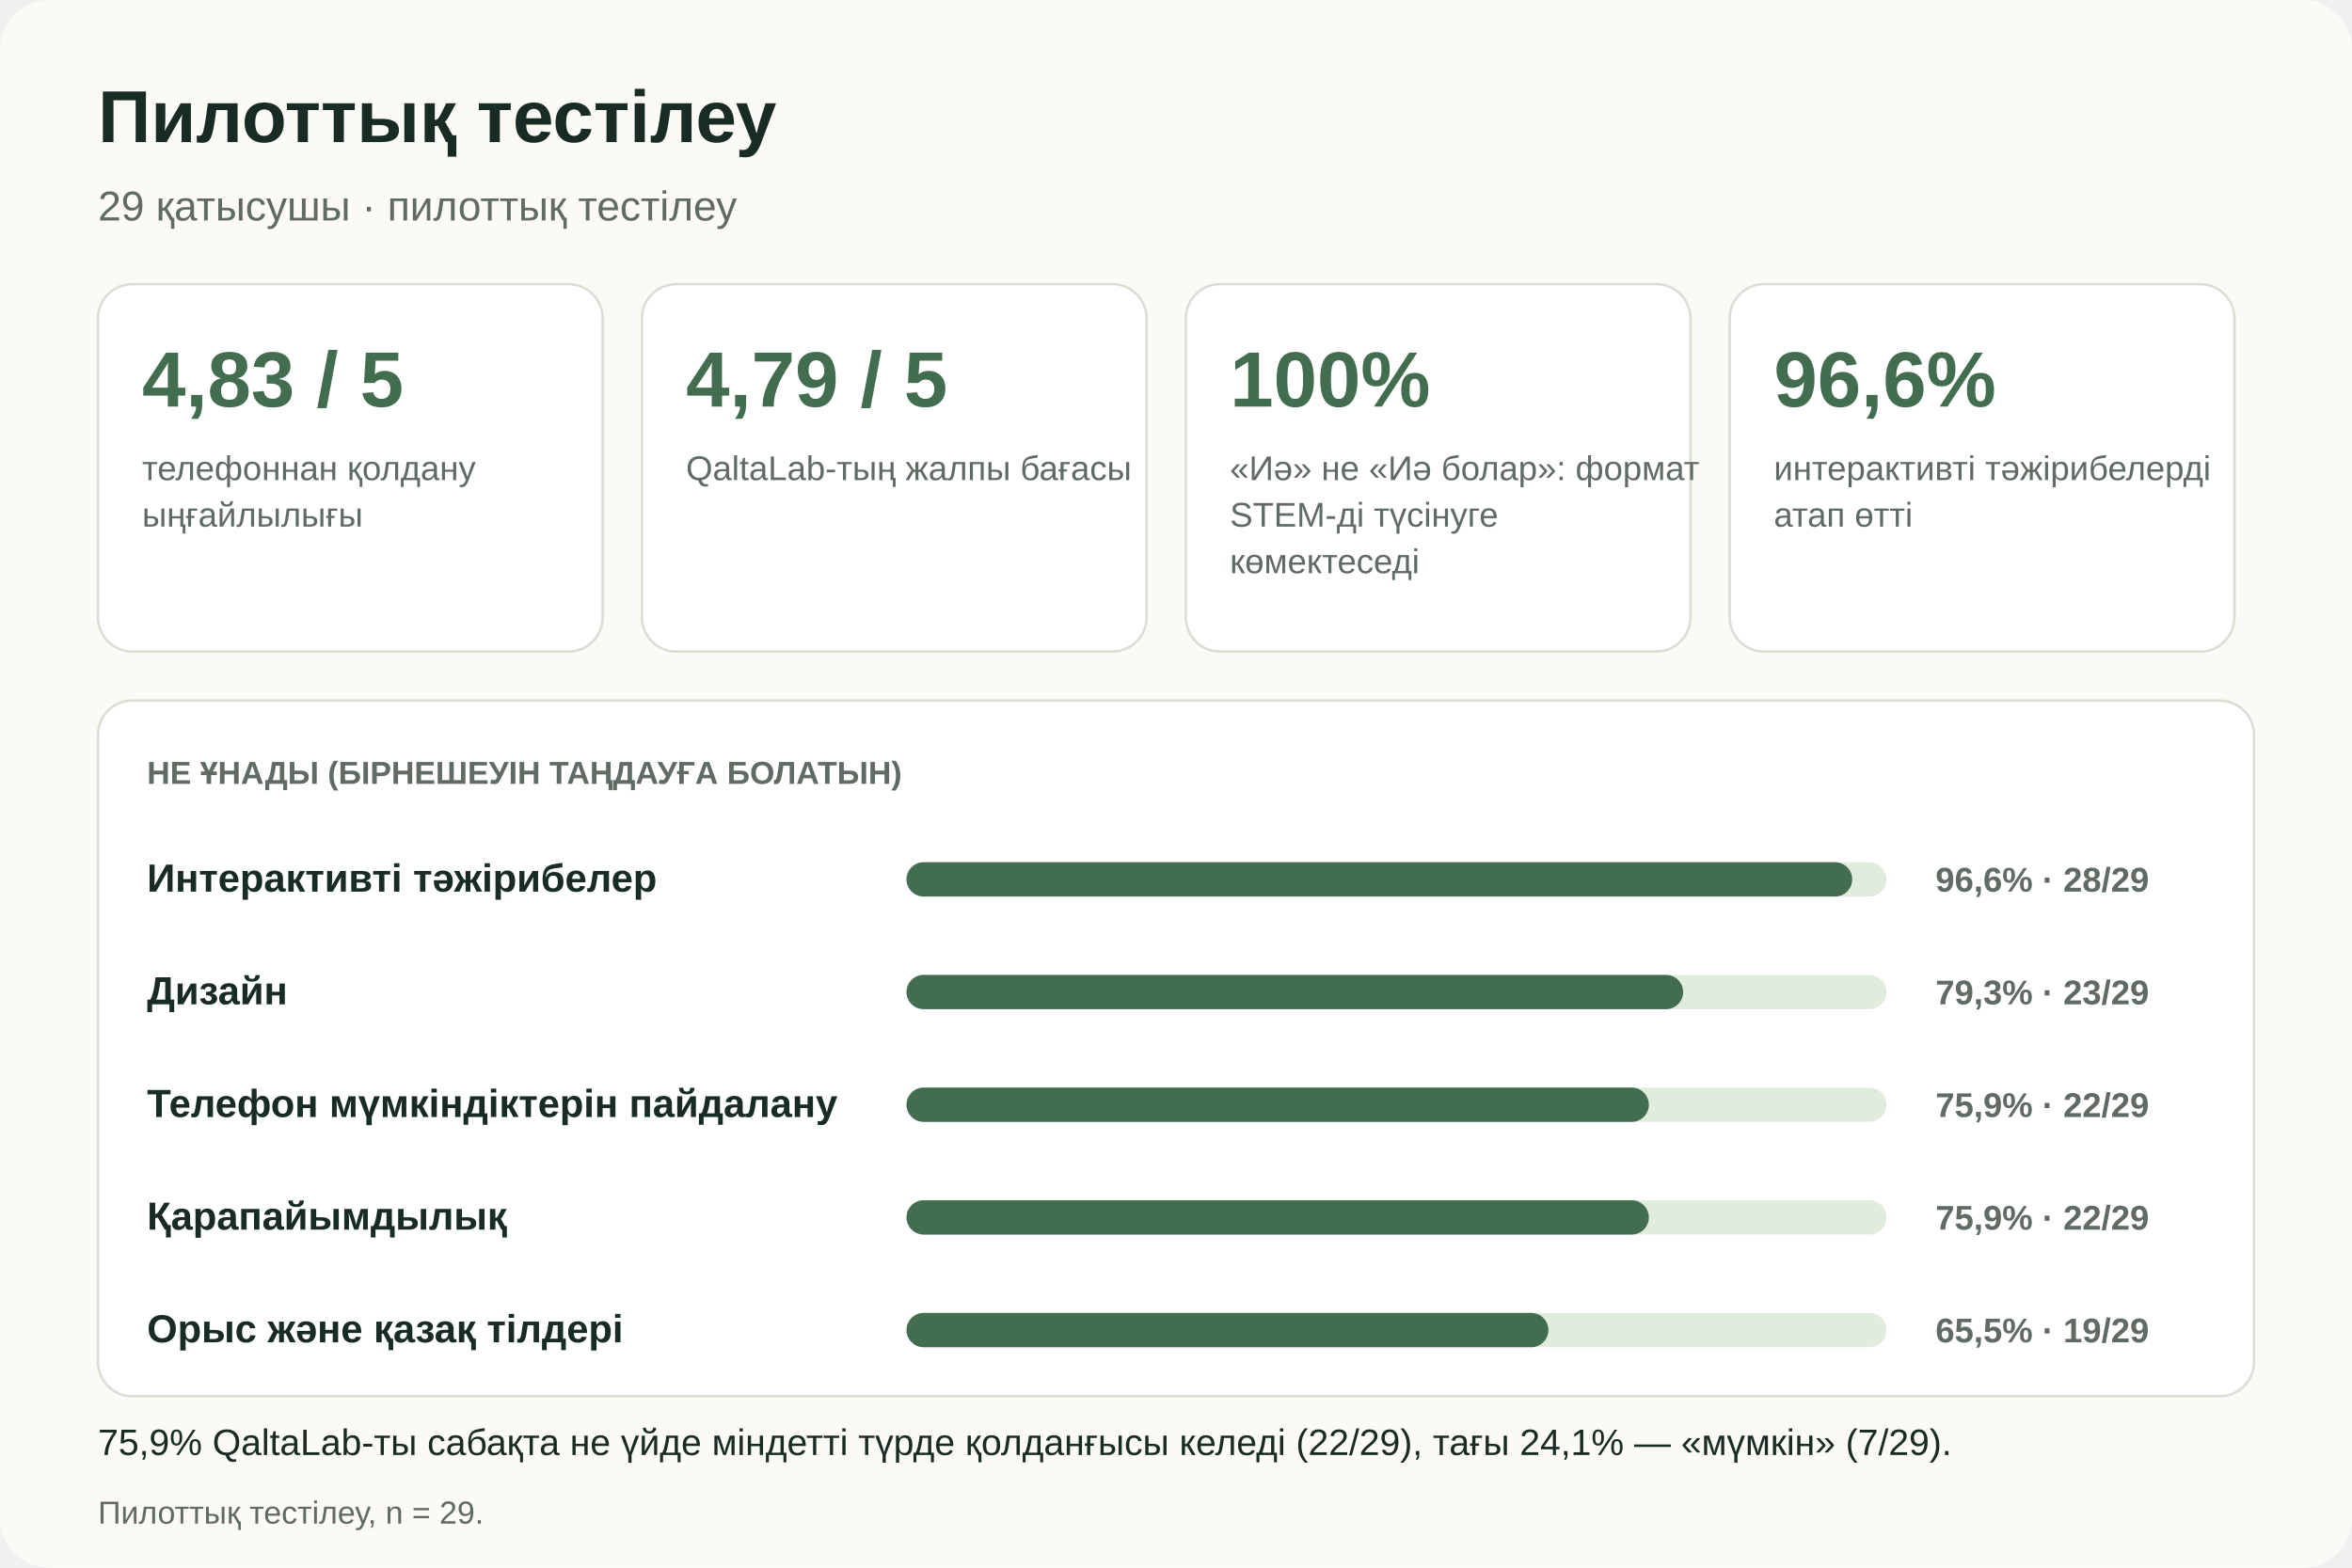
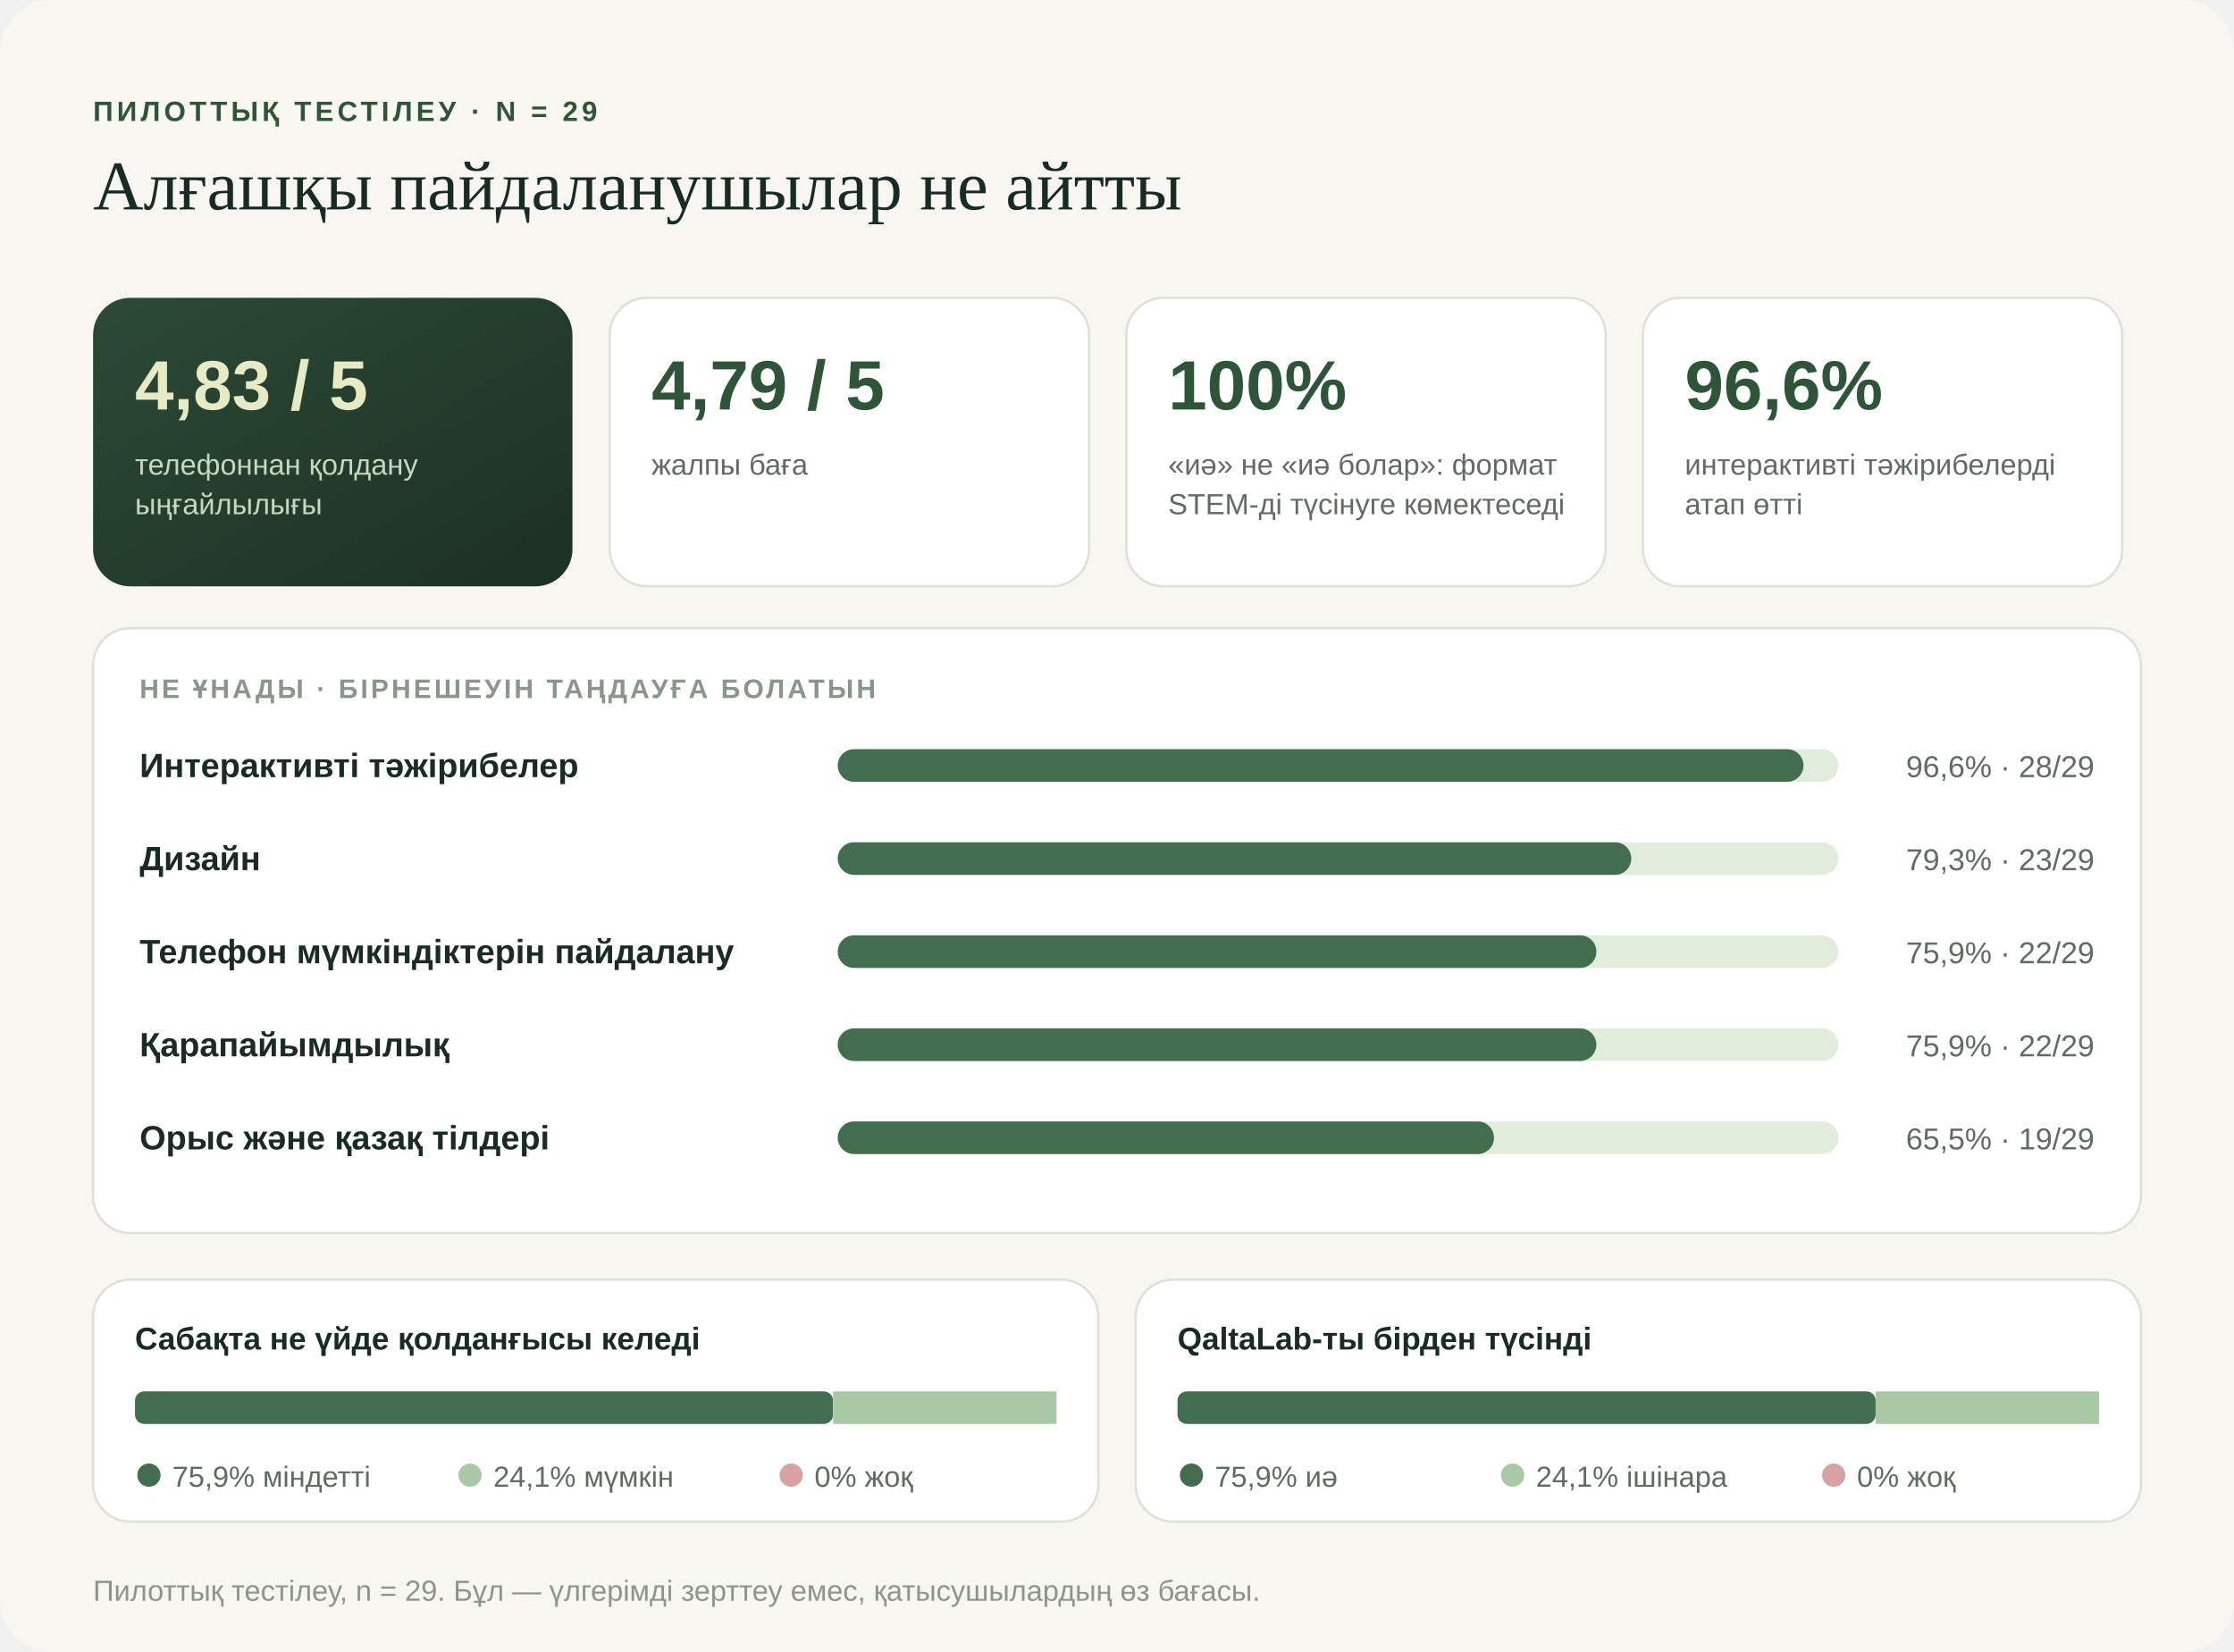
- <svg xmlns="http://www.w3.org/2000/svg" width="960" height="640" viewBox="0 0 960 640" role="img" aria-label="Пилоттық тестілеу">
-   <rect width="960" height="640" rx="20" fill="#FBFAF4" />
-   <text x="40" y="58" font-size="30" fill="#182B24" font-weight="700" font-family="'Segoe UI', Manrope, Arial, sans-serif">Пилоттық тестілеу</text>
-   <text x="40" y="90" font-size="17" fill="#5F6B63" font-weight="400" font-family="'Segoe UI', Manrope, Arial, sans-serif">29 қатысушы · пилоттық тестілеу</text>
-   <rect x="40" y="116" width="206" height="150" rx="14" fill="#FFFFFF" stroke="#DADFD5" />
-   <text x="58" y="166" font-size="32" fill="#426D4F" font-weight="700" font-family="'Segoe UI', Manrope, Arial, sans-serif">4,83 / 5</text>
-   <text x="58" y="196" font-size="14" fill="#5F6B63" font-weight="400" font-family="'Segoe UI', Manrope, Arial, sans-serif">телефоннан қолдану</text>
-   <text x="58" y="215" font-size="14" fill="#5F6B63" font-weight="400" font-family="'Segoe UI', Manrope, Arial, sans-serif">ыңғайлылығы</text>
-   <rect x="262" y="116" width="206" height="150" rx="14" fill="#FFFFFF" stroke="#DADFD5" />
-   <text x="280" y="166" font-size="32" fill="#426D4F" font-weight="700" font-family="'Segoe UI', Manrope, Arial, sans-serif">4,79 / 5</text>
-   <text x="280" y="196" font-size="14" fill="#5F6B63" font-weight="400" font-family="'Segoe UI', Manrope, Arial, sans-serif">QaltaLab-тың жалпы бағасы</text>
-   <rect x="484" y="116" width="206" height="150" rx="14" fill="#FFFFFF" stroke="#DADFD5" />
-   <text x="502" y="166" font-size="32" fill="#426D4F" font-weight="700" font-family="'Segoe UI', Manrope, Arial, sans-serif">100%</text>
-   <text x="502" y="196" font-size="14" fill="#5F6B63" font-weight="400" font-family="'Segoe UI', Manrope, Arial, sans-serif">«Иә» не «Иә болар»: формат</text>
-   <text x="502" y="215" font-size="14" fill="#5F6B63" font-weight="400" font-family="'Segoe UI', Manrope, Arial, sans-serif">STEM-ді түсінуге</text>
-   <text x="502" y="234" font-size="14" fill="#5F6B63" font-weight="400" font-family="'Segoe UI', Manrope, Arial, sans-serif">көмектеседі</text>
-   <rect x="706" y="116" width="206" height="150" rx="14" fill="#FFFFFF" stroke="#DADFD5" />
-   <text x="724" y="166" font-size="32" fill="#426D4F" font-weight="700" font-family="'Segoe UI', Manrope, Arial, sans-serif">96,6%</text>
-   <text x="724" y="196" font-size="14" fill="#5F6B63" font-weight="400" font-family="'Segoe UI', Manrope, Arial, sans-serif">интерактивті тәжірибелерді</text>
-   <text x="724" y="215" font-size="14" fill="#5F6B63" font-weight="400" font-family="'Segoe UI', Manrope, Arial, sans-serif">атап өтті</text>
-   <rect x="40" y="286" width="880" height="284" rx="14" fill="#FFFFFF" stroke="#DADFD5" />
-   <text x="60" y="320" font-size="13" fill="#5F6B63" font-weight="700" font-family="'Segoe UI', Manrope, Arial, sans-serif">НЕ ҰНАДЫ (БІРНЕШЕУІН ТАҢДАУҒА БОЛАТЫН)</text>
-   <text x="60" y="364" font-size="16" fill="#182B24" font-weight="600" font-family="'Segoe UI', Manrope, Arial, sans-serif">Интерактивті тәжірибелер</text>
-   <rect x="370" y="352" width="400" height="14" rx="7" fill="#E2ECDD" />
-   <rect x="370" y="352" width="386" height="14" rx="7" fill="#426D4F" />
-   <text x="790" y="364" font-size="14" fill="#5F6B63" font-weight="600" font-family="'Segoe UI', Manrope, Arial, sans-serif">96,6% · 28/29</text>
-   <text x="60" y="410" font-size="16" fill="#182B24" font-weight="600" font-family="'Segoe UI', Manrope, Arial, sans-serif">Дизайн</text>
-   <rect x="370" y="398" width="400" height="14" rx="7" fill="#E2ECDD" />
-   <rect x="370" y="398" width="317" height="14" rx="7" fill="#426D4F" />
-   <text x="790" y="410" font-size="14" fill="#5F6B63" font-weight="600" font-family="'Segoe UI', Manrope, Arial, sans-serif">79,3% · 23/29</text>
-   <text x="60" y="456" font-size="16" fill="#182B24" font-weight="600" font-family="'Segoe UI', Manrope, Arial, sans-serif">Телефон мүмкіндіктерін пайдалану</text>
-   <rect x="370" y="444" width="400" height="14" rx="7" fill="#E2ECDD" />
-   <rect x="370" y="444" width="303" height="14" rx="7" fill="#426D4F" />
-   <text x="790" y="456" font-size="14" fill="#5F6B63" font-weight="600" font-family="'Segoe UI', Manrope, Arial, sans-serif">75,9% · 22/29</text>
-   <text x="60" y="502" font-size="16" fill="#182B24" font-weight="600" font-family="'Segoe UI', Manrope, Arial, sans-serif">Қарапайымдылық</text>
-   <rect x="370" y="490" width="400" height="14" rx="7" fill="#E2ECDD" />
-   <rect x="370" y="490" width="303" height="14" rx="7" fill="#426D4F" />
-   <text x="790" y="502" font-size="14" fill="#5F6B63" font-weight="600" font-family="'Segoe UI', Manrope, Arial, sans-serif">75,9% · 22/29</text>
-   <text x="60" y="548" font-size="16" fill="#182B24" font-weight="600" font-family="'Segoe UI', Manrope, Arial, sans-serif">Орыс және қазақ тілдері</text>
-   <rect x="370" y="536" width="400" height="14" rx="7" fill="#E2ECDD" />
-   <rect x="370" y="536" width="262" height="14" rx="7" fill="#426D4F" />
-   <text x="790" y="548" font-size="14" fill="#5F6B63" font-weight="600" font-family="'Segoe UI', Manrope, Arial, sans-serif">65,5% · 19/29</text>
-   <text x="40" y="594" font-size="15" fill="#182B24" font-weight="400" font-family="'Segoe UI', Manrope, Arial, sans-serif">75,9% QaltaLab-ты сабақта не үйде міндетті түрде қолданғысы келеді (22/29), тағы 24,1% — «мүмкін» (7/29).</text>
-   <text x="40" y="622" font-size="13" fill="#5F6B63" font-weight="400" font-family="'Segoe UI', Manrope, Arial, sans-serif">Пилоттық тестілеу, n = 29.</text>
+ <svg xmlns="http://www.w3.org/2000/svg" width="960" height="710" viewBox="0 0 960 710" role="img" aria-label="Пилоттық тестілеу">
+   <defs>
+     <linearGradient id="dk" x1="0" y1="0" x2="1" y2="1">
+       <stop offset="0" stop-color="#2C4A36" />
+       <stop offset="1" stop-color="#1C3024" />
+     </linearGradient>
+     <linearGradient id="mk" x1="0" y1="0" x2="1" y2="1">
+       <stop offset="0" stop-color="#5A8A63" />
+       <stop offset="1" stop-color="#2F5539" />
+     </linearGradient>
+     <pattern id="grid" width="24" height="24" patternUnits="userSpaceOnUse">
+       <path d="M24 0H0V24" fill="none" stroke="#FFFFFF" stroke-opacity=".06" />
+     </pattern>
+     <marker id="ar" viewBox="0 0 10 10" refX="8" refY="5" markerWidth="7" markerHeight="7" orient="auto">
+       <path d="M0 0L10 5L0 10z" fill="#8A958C" />
+     </marker>
+   </defs>
+   <rect width="960" height="710" rx="22" fill="#F7F6F0" />
+   <text x="40" y="52" font-size="12" fill="#2F5539" font-weight="700" font-family="'Segoe UI', Manrope, 'Helvetica Neue', Arial, sans-serif" letter-spacing="1.6">ПИЛОТТЫҚ ТЕСТІЛЕУ · N = 29</text>
+   <text x="40" y="90" font-size="30" fill="#182B24" font-weight="400" font-family="Georgia, 'Times New Roman', serif">Алғашқы пайдаланушылар не айтты</text>
+   <rect x="40" y="128" width="206" height="124" rx="16" fill="url(#dk)" stroke="none" />
+   <text x="58" y="176" font-size="30" fill="#E7EBC5" font-weight="700" font-family="'Segoe UI', Manrope, 'Helvetica Neue', Arial, sans-serif">4,83 / 5</text>
+   <text x="58" y="204" font-size="12.5" fill="#C8D8C0" font-weight="400" font-family="'Segoe UI', Manrope, 'Helvetica Neue', Arial, sans-serif">телефоннан қолдану</text>
+   <text x="58" y="221" font-size="12.5" fill="#C8D8C0" font-weight="400" font-family="'Segoe UI', Manrope, 'Helvetica Neue', Arial, sans-serif">ыңғайлылығы</text>
+   <rect x="262" y="128" width="206" height="124" rx="16" fill="#FFFFFF" stroke="#DDE2D7" />
+   <text x="280" y="176" font-size="30" fill="#2F5539" font-weight="700" font-family="'Segoe UI', Manrope, 'Helvetica Neue', Arial, sans-serif">4,79 / 5</text>
+   <text x="280" y="204" font-size="12.5" fill="#5F6B63" font-weight="400" font-family="'Segoe UI', Manrope, 'Helvetica Neue', Arial, sans-serif">жалпы баға</text>
+   <rect x="484" y="128" width="206" height="124" rx="16" fill="#FFFFFF" stroke="#DDE2D7" />
+   <text x="502" y="176" font-size="30" fill="#2F5539" font-weight="700" font-family="'Segoe UI', Manrope, 'Helvetica Neue', Arial, sans-serif">100%</text>
+   <text x="502" y="204" font-size="12.5" fill="#5F6B63" font-weight="400" font-family="'Segoe UI', Manrope, 'Helvetica Neue', Arial, sans-serif">«иә» не «иә болар»: формат</text>
+   <text x="502" y="221" font-size="12.5" fill="#5F6B63" font-weight="400" font-family="'Segoe UI', Manrope, 'Helvetica Neue', Arial, sans-serif">STEM-ді түсінуге көмектеседі</text>
+   <rect x="706" y="128" width="206" height="124" rx="16" fill="#FFFFFF" stroke="#DDE2D7" />
+   <text x="724" y="176" font-size="30" fill="#2F5539" font-weight="700" font-family="'Segoe UI', Manrope, 'Helvetica Neue', Arial, sans-serif">96,6%</text>
+   <text x="724" y="204" font-size="12.5" fill="#5F6B63" font-weight="400" font-family="'Segoe UI', Manrope, 'Helvetica Neue', Arial, sans-serif">интерактивті тәжірибелерді</text>
+   <text x="724" y="221" font-size="12.5" fill="#5F6B63" font-weight="400" font-family="'Segoe UI', Manrope, 'Helvetica Neue', Arial, sans-serif">атап өтті</text>
+   <rect x="40" y="270" width="880" height="260" rx="16" fill="#FFFFFF" stroke="#DDE2D7" />
+   <text x="60" y="300" font-size="11.5" fill="#8A958C" font-weight="700" font-family="'Segoe UI', Manrope, 'Helvetica Neue', Arial, sans-serif" letter-spacing="1.2">НЕ ҰНАДЫ · БІРНЕШЕУІН ТАҢДАУҒА БОЛАТЫН</text>
+   <text x="60" y="334" font-size="14.5" fill="#182B24" font-weight="600" font-family="'Segoe UI', Manrope, 'Helvetica Neue', Arial, sans-serif">Интерактивті тәжірибелер</text>
+   <rect x="360" y="322" width="430" height="14" rx="7" fill="#E2ECDD" />
+   <rect x="360" y="322" width="415" height="14" rx="7" fill="#426D4F" />
+   <text x="900" y="334" font-size="13" fill="#5F6B63" font-weight="400" font-family="'Segoe UI', Manrope, 'Helvetica Neue', Arial, sans-serif" text-anchor="end">96,6% · 28/29</text>
+   <text x="60" y="374" font-size="14.5" fill="#182B24" font-weight="600" font-family="'Segoe UI', Manrope, 'Helvetica Neue', Arial, sans-serif">Дизайн</text>
+   <rect x="360" y="362" width="430" height="14" rx="7" fill="#E2ECDD" />
+   <rect x="360" y="362" width="341" height="14" rx="7" fill="#426D4F" />
+   <text x="900" y="374" font-size="13" fill="#5F6B63" font-weight="400" font-family="'Segoe UI', Manrope, 'Helvetica Neue', Arial, sans-serif" text-anchor="end">79,3% · 23/29</text>
+   <text x="60" y="414" font-size="14.5" fill="#182B24" font-weight="600" font-family="'Segoe UI', Manrope, 'Helvetica Neue', Arial, sans-serif">Телефон мүмкіндіктерін пайдалану</text>
+   <rect x="360" y="402" width="430" height="14" rx="7" fill="#E2ECDD" />
+   <rect x="360" y="402" width="326" height="14" rx="7" fill="#426D4F" />
+   <text x="900" y="414" font-size="13" fill="#5F6B63" font-weight="400" font-family="'Segoe UI', Manrope, 'Helvetica Neue', Arial, sans-serif" text-anchor="end">75,9% · 22/29</text>
+   <text x="60" y="454" font-size="14.5" fill="#182B24" font-weight="600" font-family="'Segoe UI', Manrope, 'Helvetica Neue', Arial, sans-serif">Қарапайымдылық</text>
+   <rect x="360" y="442" width="430" height="14" rx="7" fill="#E2ECDD" />
+   <rect x="360" y="442" width="326" height="14" rx="7" fill="#426D4F" />
+   <text x="900" y="454" font-size="13" fill="#5F6B63" font-weight="400" font-family="'Segoe UI', Manrope, 'Helvetica Neue', Arial, sans-serif" text-anchor="end">75,9% · 22/29</text>
+   <text x="60" y="494" font-size="14.5" fill="#182B24" font-weight="600" font-family="'Segoe UI', Manrope, 'Helvetica Neue', Arial, sans-serif">Орыс және қазақ тілдері</text>
+   <rect x="360" y="482" width="430" height="14" rx="7" fill="#E2ECDD" />
+   <rect x="360" y="482" width="282" height="14" rx="7" fill="#426D4F" />
+   <text x="900" y="494" font-size="13" fill="#5F6B63" font-weight="400" font-family="'Segoe UI', Manrope, 'Helvetica Neue', Arial, sans-serif" text-anchor="end">65,5% · 19/29</text>
+   <rect x="40" y="550" width="432" height="104" rx="16" fill="#FFFFFF" stroke="#DDE2D7" />
+   <text x="58" y="580" font-size="13.5" fill="#182B24" font-weight="700" font-family="'Segoe UI', Manrope, 'Helvetica Neue', Arial, sans-serif">Сабақта не үйде қолданғысы келеді</text>
+   <rect x="58" y="598" width="300" height="14" fill="#426D4F" rx="4" />
+   <rect x="358" y="598" width="96" height="14" fill="#A9C9A6" />
+   <circle cx="64" cy="634" r="5" fill="#426D4F" />
+   <text x="74" y="639" font-size="12.5" fill="#5F6B63" font-weight="400" font-family="'Segoe UI', Manrope, 'Helvetica Neue', Arial, sans-serif">75,9% міндетті</text>
+   <circle cx="202" cy="634" r="5" fill="#A9C9A6" />
+   <text x="212" y="639" font-size="12.5" fill="#5F6B63" font-weight="400" font-family="'Segoe UI', Manrope, 'Helvetica Neue', Arial, sans-serif">24,1% мүмкін</text>
+   <circle cx="340" cy="634" r="5" fill="#D9A2A2" />
+   <text x="350" y="639" font-size="12.5" fill="#5F6B63" font-weight="400" font-family="'Segoe UI', Manrope, 'Helvetica Neue', Arial, sans-serif">0% жоқ</text>
+   <rect x="488" y="550" width="432" height="104" rx="16" fill="#FFFFFF" stroke="#DDE2D7" />
+   <text x="506" y="580" font-size="13.5" fill="#182B24" font-weight="700" font-family="'Segoe UI', Manrope, 'Helvetica Neue', Arial, sans-serif">QaltaLab-ты бірден түсінді</text>
+   <rect x="506" y="598" width="300" height="14" fill="#426D4F" rx="4" />
+   <rect x="806" y="598" width="96" height="14" fill="#A9C9A6" />
+   <circle cx="512" cy="634" r="5" fill="#426D4F" />
+   <text x="522" y="639" font-size="12.5" fill="#5F6B63" font-weight="400" font-family="'Segoe UI', Manrope, 'Helvetica Neue', Arial, sans-serif">75,9% иә</text>
+   <circle cx="650" cy="634" r="5" fill="#A9C9A6" />
+   <text x="660" y="639" font-size="12.5" fill="#5F6B63" font-weight="400" font-family="'Segoe UI', Manrope, 'Helvetica Neue', Arial, sans-serif">24,1% ішінара</text>
+   <circle cx="788" cy="634" r="5" fill="#D9A2A2" />
+   <text x="798" y="639" font-size="12.5" fill="#5F6B63" font-weight="400" font-family="'Segoe UI', Manrope, 'Helvetica Neue', Arial, sans-serif">0% жоқ</text>
+   <text x="40" y="688" font-size="12.5" fill="#8A958C" font-weight="400" font-family="'Segoe UI', Manrope, 'Helvetica Neue', Arial, sans-serif">Пилоттық тестілеу, n = 29. Бұл — үлгерімді зерттеу емес, қатысушылардың өз бағасы.</text>
</svg>
